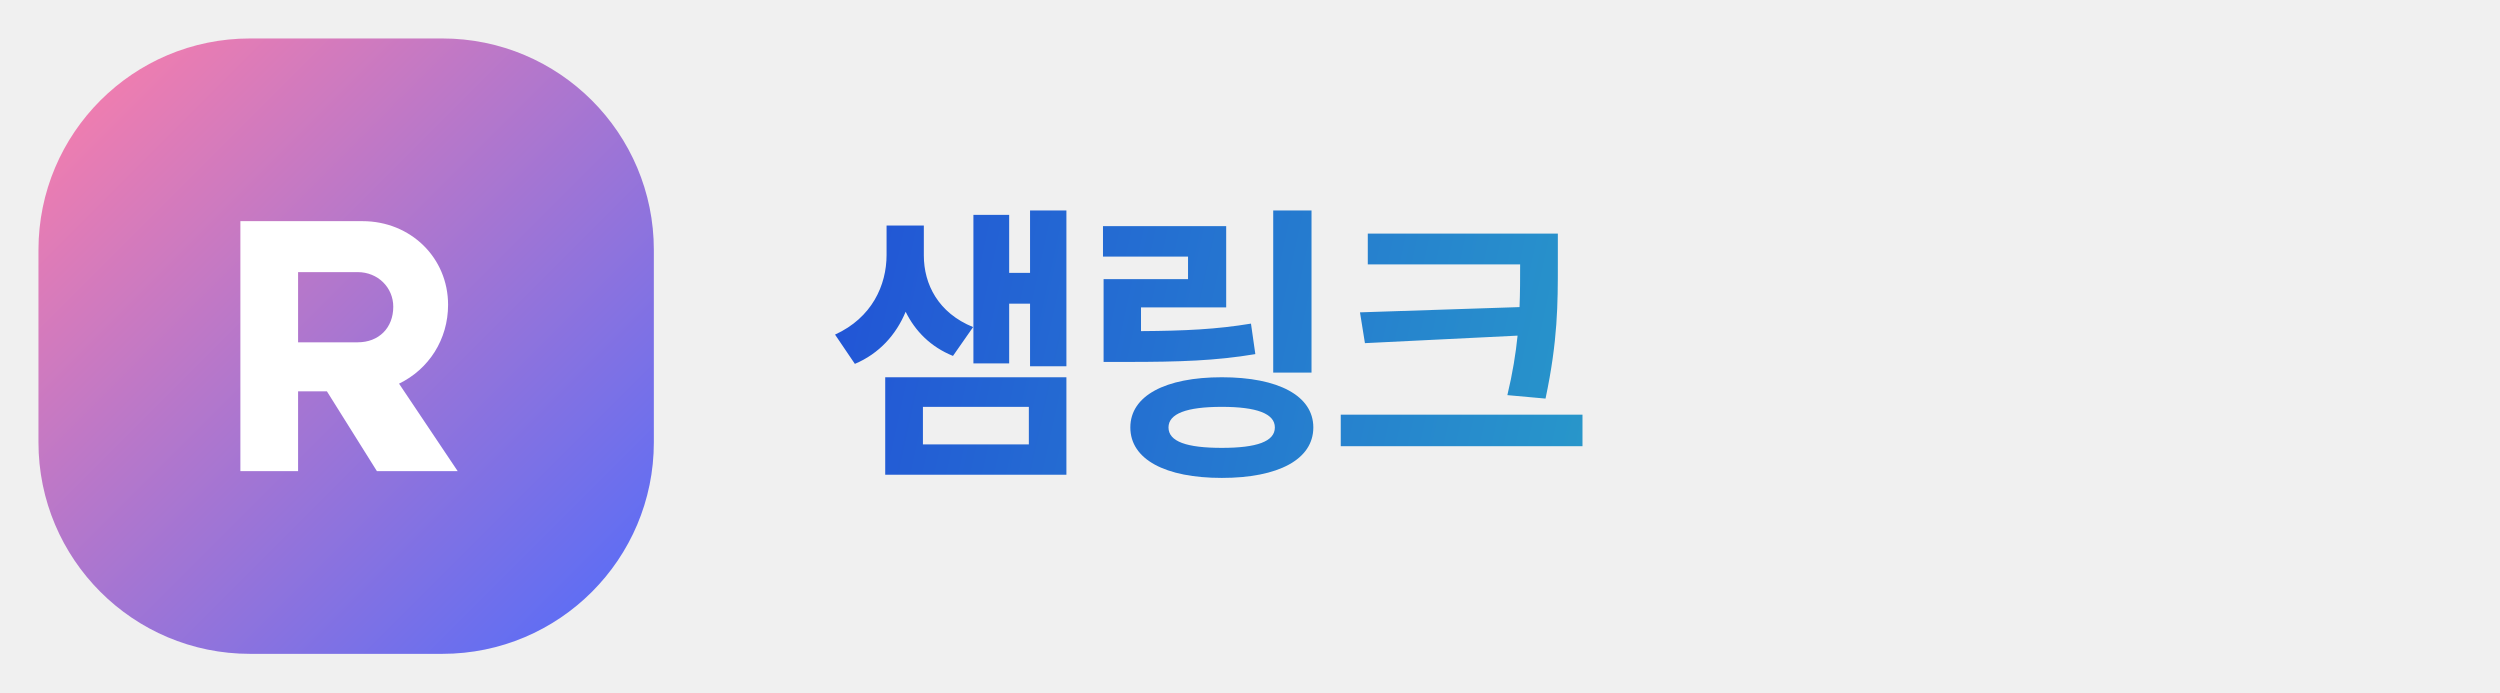
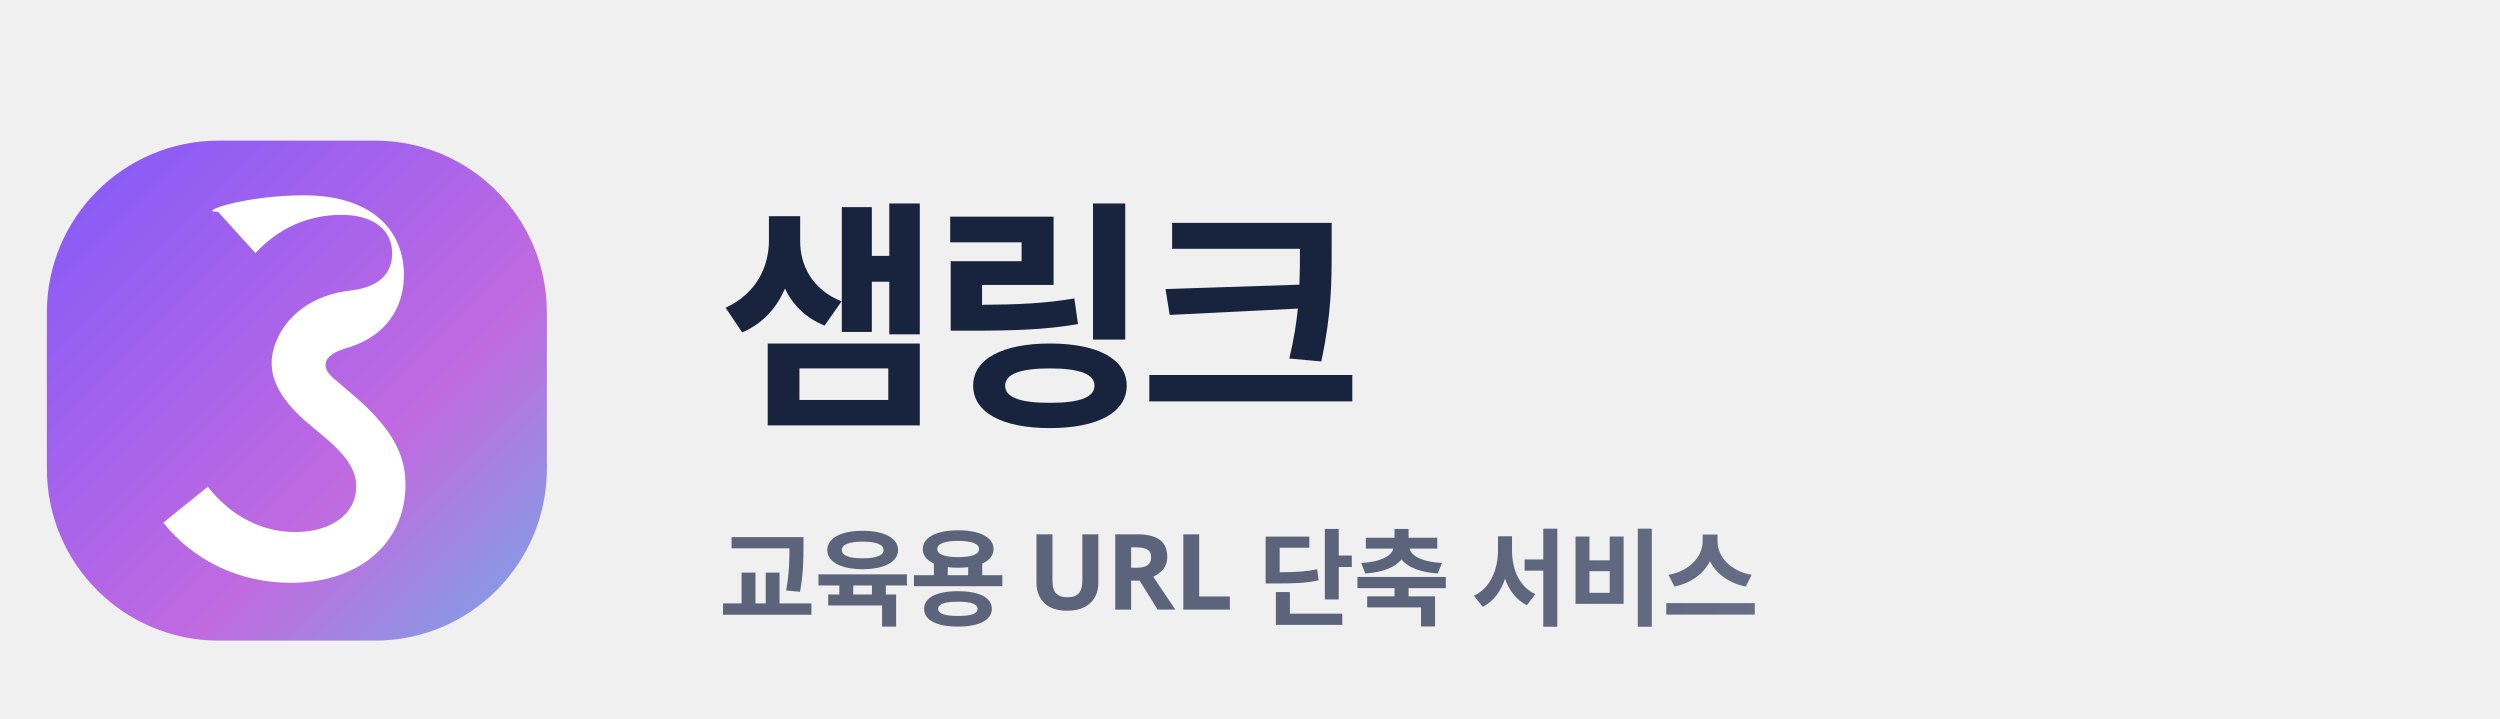
- <svg xmlns="http://www.w3.org/2000/svg" width="260" height="72" viewBox="0 0 260 72" fill="none" role="img" aria-label="샘링크 로고">
+ <svg xmlns="http://www.w3.org/2000/svg" width="320" height="92" viewBox="0 0 320 92" fill="none" role="img" aria-label="샘링크 로고">
  <defs>
-     <linearGradient id="badge" x1="4" y1="4" x2="68" y2="68" gradientUnits="userSpaceOnUse">
-       <stop stop-color="#FF7FA8" />
-       <stop offset="1" stop-color="#4F6CFB" />
+     <linearGradient id="icon" x1="10" y1="12" x2="78" y2="80" gradientUnits="userSpaceOnUse">
+       <stop offset="0" stop-color="#8B5CF6" />
+       <stop offset="0.52" stop-color="#C16AE0" />
+       <stop offset="1" stop-color="#57C3E8" />
    </linearGradient>
-     <linearGradient id="wordmark" x1="76" y1="18" x2="240" y2="54" gradientUnits="userSpaceOnUse">
-       <stop stop-color="#214AD8" />
-       <stop offset="1" stop-color="#2DD4BF" />
+     <linearGradient id="word" x1="92" y1="30" x2="212" y2="58" gradientUnits="userSpaceOnUse">
+       <stop stop-color="#18233D" />
+       <stop offset="1" stop-color="#23335E" />
+     </linearGradient>
+     <linearGradient id="subtitle" x1="92" y1="62" x2="220" y2="80" gradientUnits="userSpaceOnUse">
+       <stop stop-color="#5B647B" />
+       <stop offset="1" stop-color="#7A849D" />
    </linearGradient>
  </defs>
-   <rect x="4" y="4" width="64" height="64" rx="22" fill="url(#badge)" />
-   <path d="M25 23H37.7C42.7 23 46.6 26.8 46.6 31.7C46.6 35.3 44.6 38.4 41.5 39.9L47.6 49H39.2L34 40.7H31V49H25V23ZM31 28.3V35.6H37.2C39.4 35.6 40.9 34.1 40.9 31.9C40.9 29.9 39.3 28.3 37.2 28.3H31Z" fill="white" />
-   <text x="86" y="47" fill="url(#wordmark)" font-size="30" font-weight="900" font-family="Noto Sans KR, Apple SD Gothic Neo, Segoe UI, sans-serif" letter-spacing="-1.5">샘링크</text>
+   <rect width="320" height="92" rx="24" fill="white" fill-opacity="0.01" />
+   <g transform="translate(6 8)">
+     <rect x="0" y="10" width="64" height="64" rx="22" fill="url(#icon)" />
+     <path d="M32.9 17c8.6 0 12.8 4.4 12.8 10.2 0 4.7-2.8 8.1-7.5 9.4-3 .9-3.2 2.5-1.3 4l1.4 1.2c5.5 4.5 7.6 8 7.6 12.2 0 7.6-6 12.6-14.7 12.6-6.5 0-12.4-2.8-16.3-7.7l5.7-4.6c3 3.8 6.9 5.8 11.2 5.8 4.7 0 7.8-2.4 7.8-5.8 0-2.2-1.3-4.1-4.6-6.8l-1.2-1c-4.5-3.7-5.7-6.9-4.7-10.1 1.3-4.1 5.1-6.7 9.7-7.2 3.4-.4 5.4-1.9 5.4-4.8 0-2.8-2.2-4.9-6.5-4.9-4.2 0-8.1 1.7-11 4.9l-4.8-5.3C19 19.2 25.3 17 32.9 17Z" fill="white" />
+   </g>
+   <g transform="translate(92 24)">
+     <text x="0" y="28" fill="url(#word)" font-size="31" font-weight="900" font-family="Noto Sans KR, Apple SD Gothic Neo, Segoe UI, sans-serif" letter-spacing="-1.6">샘링크</text>
+     <text x="0" y="55" fill="url(#subtitle)" font-size="13.5" font-weight="700" font-family="Noto Sans KR, Apple SD Gothic Neo, Segoe UI, sans-serif" letter-spacing="-0.2">교육용 URL 단축 서비스</text>
+   </g>
</svg>
